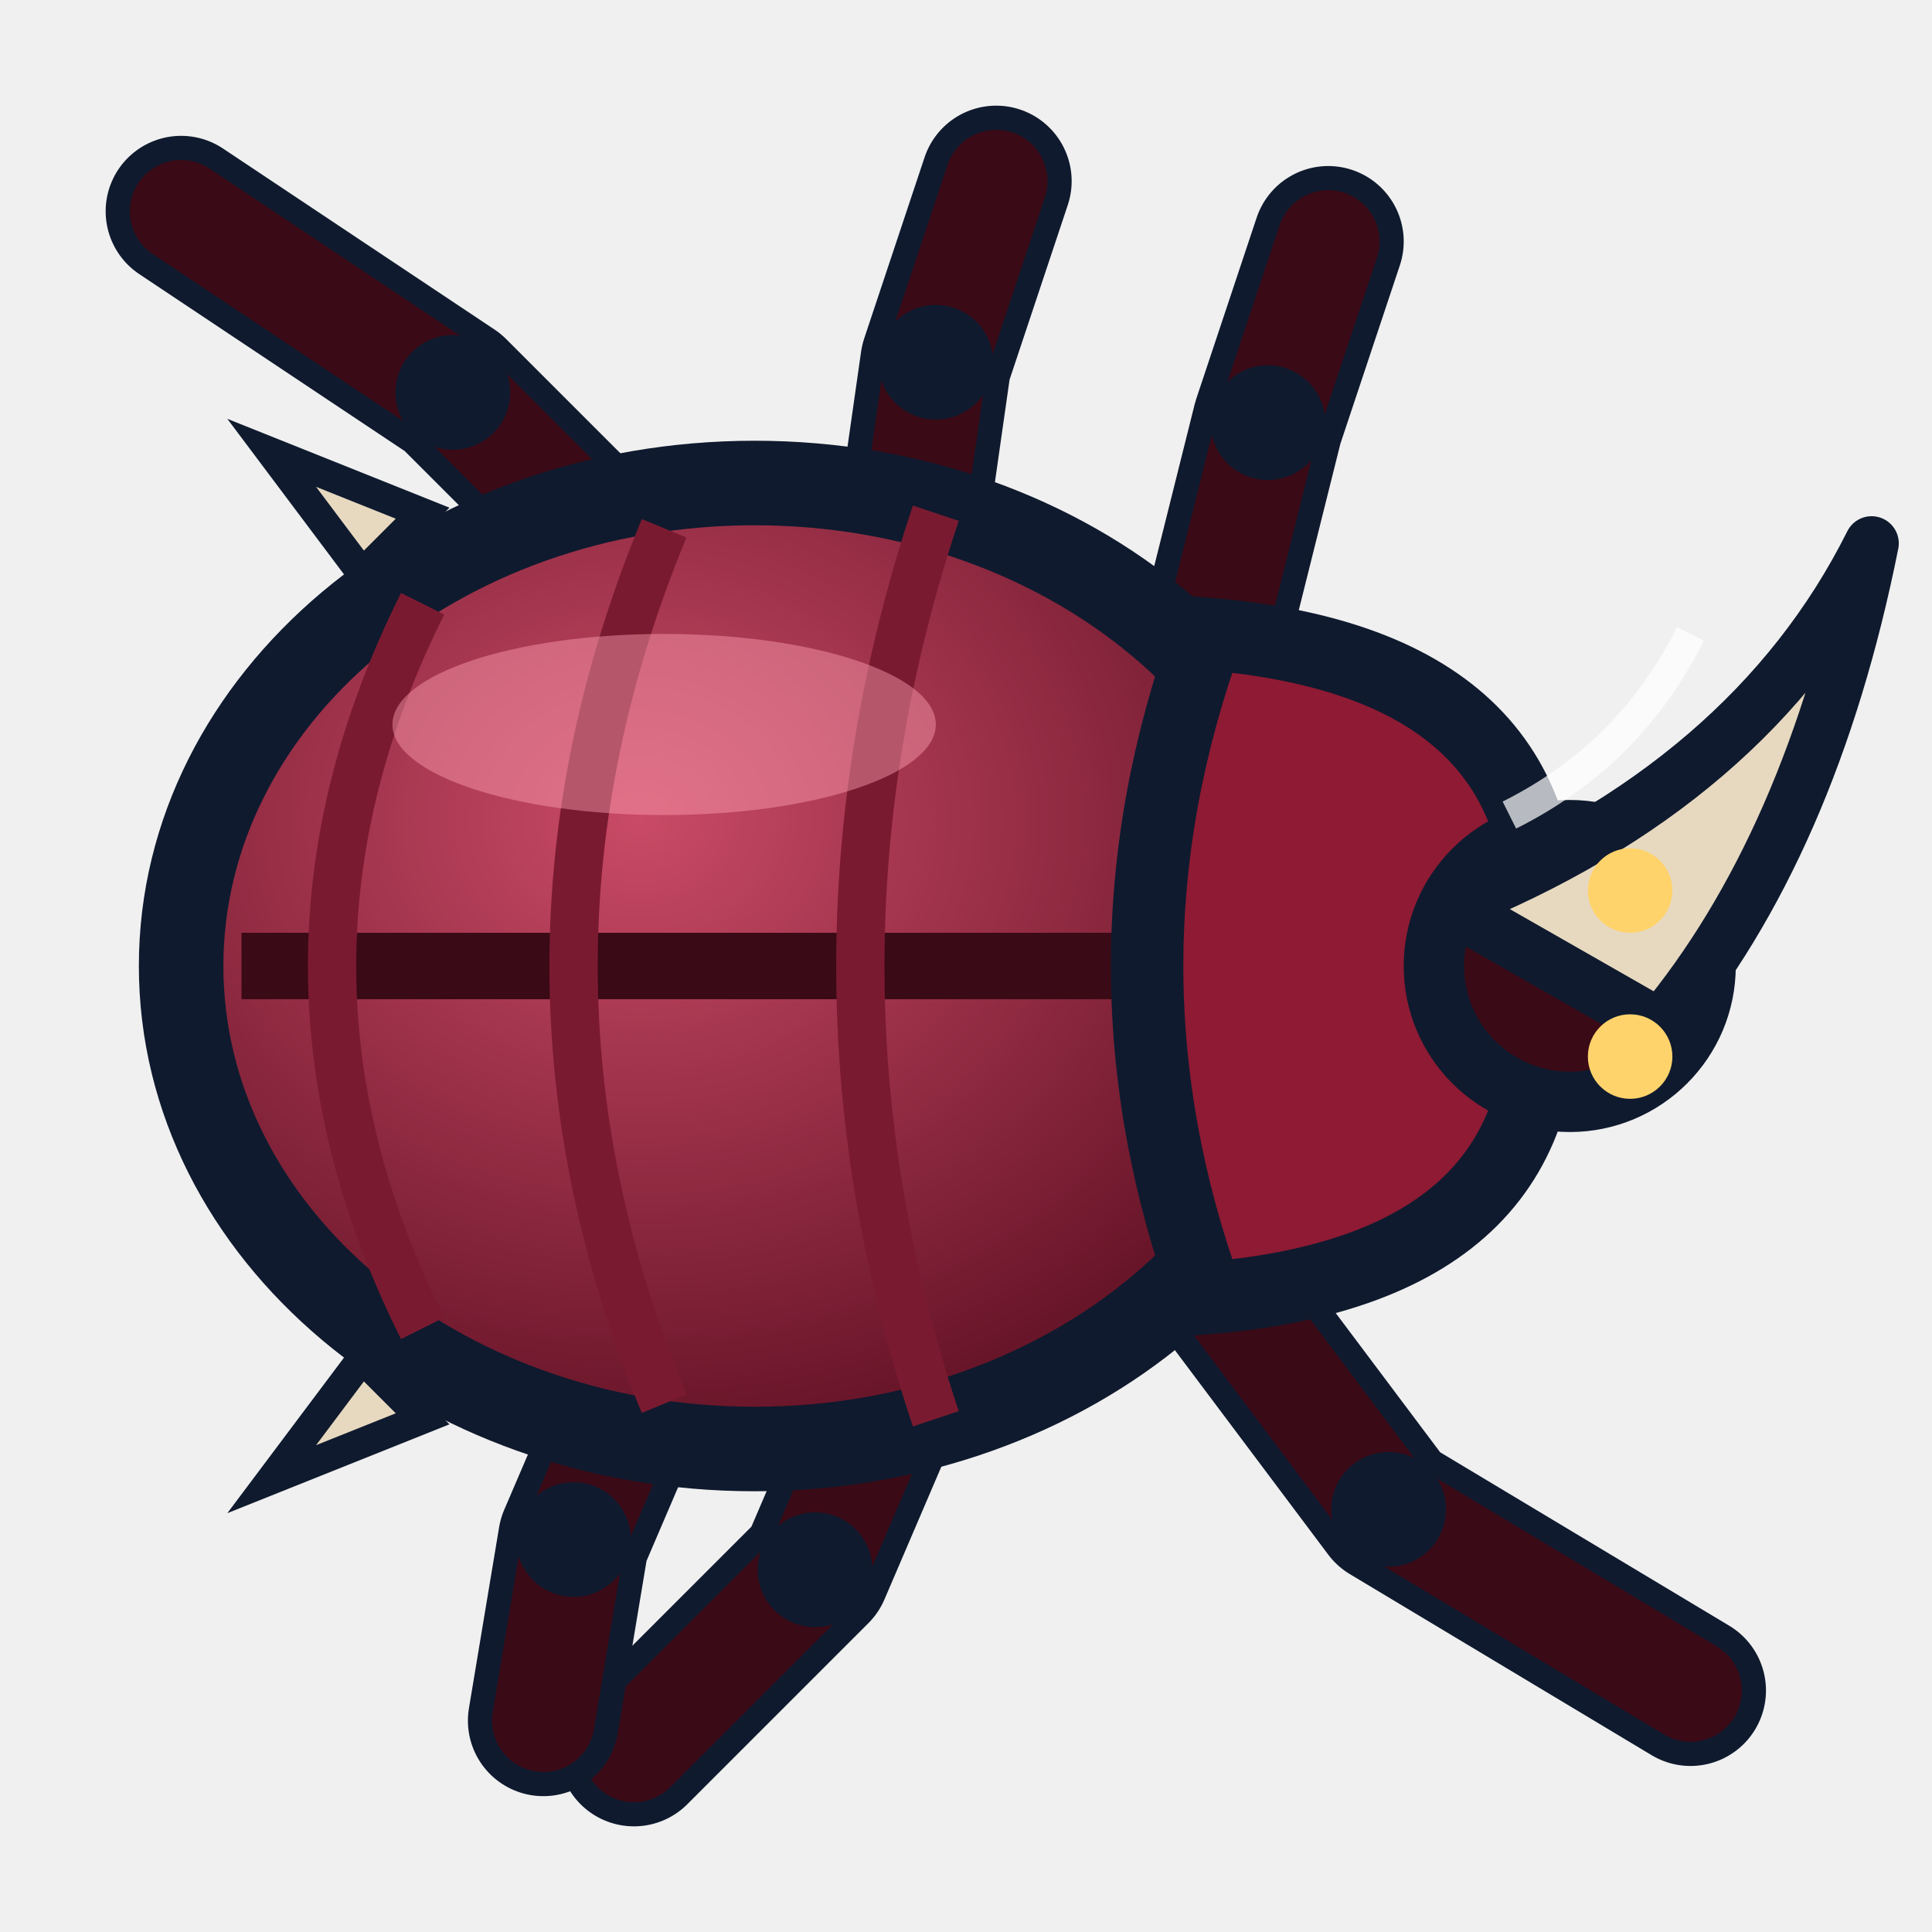
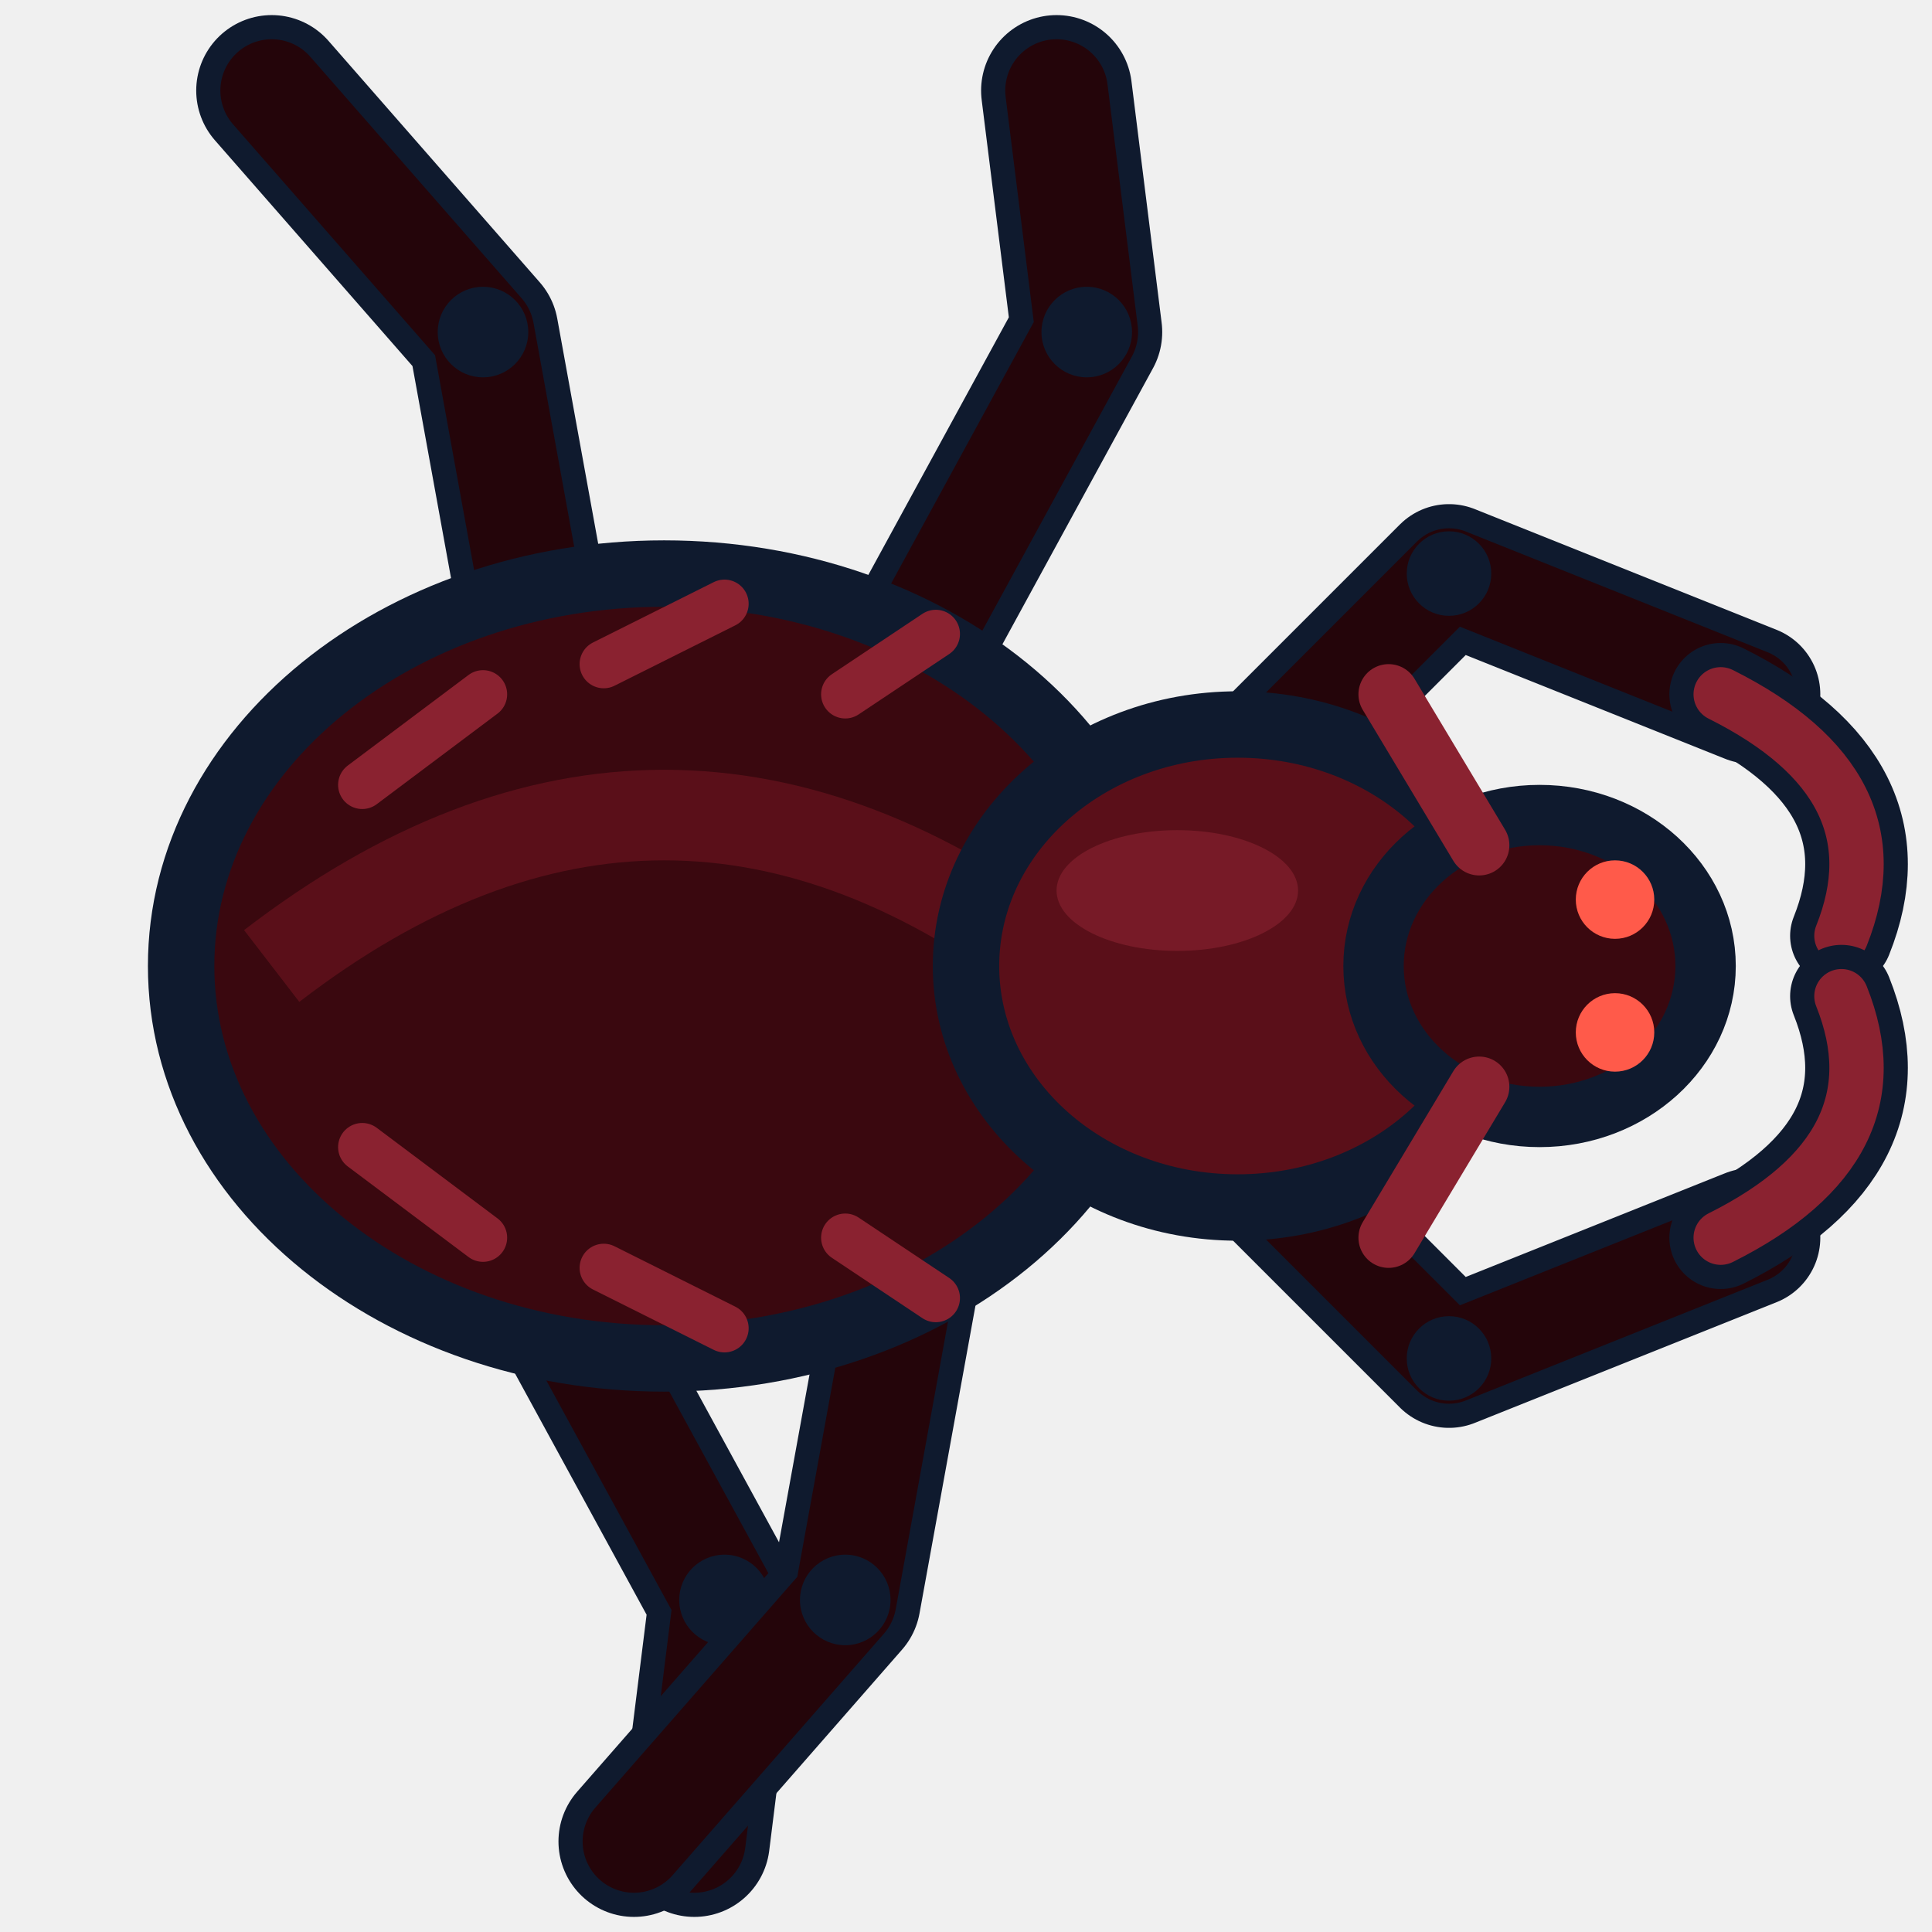
<svg xmlns="http://www.w3.org/2000/svg" viewBox="0 0 64 64">
-   <defs>
-     <radialGradient id="bs" cx="40%" cy="35%" r="70%">
-       <stop offset="0" stop-color="#c94a66" />
-       <stop offset="1" stop-color="#5e0f22" />
-     </radialGradient>
-   </defs>
-   <path d="M40.0 22.0 L42.0 14.0 L44.0 8.0" fill="none" stroke="#0f1a2e" stroke-width="5.0" stroke-linecap="round" stroke-linejoin="round" />
-   <path d="M40.0 22.0 L42.0 14.0 L44.0 8.0" fill="none" stroke="#3a0a16" stroke-width="3.4" stroke-linecap="round" stroke-linejoin="round" />
-   <circle cx="42.0" cy="14.0" r="1.9" fill="#0f1a2e" />
-   <path d="M40.0 42.0 L46.0 50.0 L56.0 56.0" fill="none" stroke="#0f1a2e" stroke-width="5.0" stroke-linecap="round" stroke-linejoin="round" />
-   <path d="M40.0 42.0 L46.0 50.0 L56.0 56.0" fill="none" stroke="#3a0a16" stroke-width="3.4" stroke-linecap="round" stroke-linejoin="round" />
-   <circle cx="46.0" cy="50.0" r="1.9" fill="#0f1a2e" />
-   <path d="M30.0 19.0 L31.0 12.0 L33.0 6.0" fill="none" stroke="#0f1a2e" stroke-width="5.0" stroke-linecap="round" stroke-linejoin="round" />
-   <path d="M30.0 19.0 L31.0 12.0 L33.0 6.0" fill="none" stroke="#3a0a16" stroke-width="3.4" stroke-linecap="round" stroke-linejoin="round" />
-   <circle cx="31.0" cy="12.0" r="1.9" fill="#0f1a2e" />
-   <path d="M30.0 45.0 L27.0 52.0 L21.0 58.0" fill="none" stroke="#0f1a2e" stroke-width="5.0" stroke-linecap="round" stroke-linejoin="round" />
-   <path d="M30.0 45.0 L27.0 52.0 L21.0 58.0" fill="none" stroke="#3a0a16" stroke-width="3.4" stroke-linecap="round" stroke-linejoin="round" />
-   <circle cx="27.0" cy="52.0" r="1.9" fill="#0f1a2e" />
-   <path d="M22.0 20.0 L15.0 13.0 L6.0 7.0" fill="none" stroke="#0f1a2e" stroke-width="5.0" stroke-linecap="round" stroke-linejoin="round" />
-   <path d="M22.0 20.0 L15.0 13.0 L6.0 7.0" fill="none" stroke="#3a0a16" stroke-width="3.4" stroke-linecap="round" stroke-linejoin="round" />
-   <circle cx="15.0" cy="13.0" r="1.9" fill="#0f1a2e" />
-   <path d="M22.0 44.0 L19.0 51.0 L18.0 57.0" fill="none" stroke="#0f1a2e" stroke-width="5.0" stroke-linecap="round" stroke-linejoin="round" />
-   <path d="M22.0 44.0 L19.0 51.0 L18.0 57.0" fill="none" stroke="#3a0a16" stroke-width="3.4" stroke-linecap="round" stroke-linejoin="round" />
-   <circle cx="19.0" cy="51.0" r="1.9" fill="#0f1a2e" />
-   <ellipse cx="25" cy="32" rx="19" ry="16" fill="url(#bs)" stroke="#0f1a2e" stroke-width="2.8" />
-   <path d="M43 32 H8" stroke="#3a0a16" stroke-width="2.2" />
-   <path d="M14 20 q-6 12 0 24 M22 17.5 q-6 14.5 0 29 M31 17 q-5 15 0 30" fill="none" stroke="#7a1a30" stroke-width="1.6" />
-   <ellipse cx="22" cy="24" rx="9" ry="3" fill="#ff9fb2" opacity="0.45" />
-   <g fill="#e7d9c0" stroke="#0f1a2e" stroke-width="1">
-     <path d="M12 19 l-3 -4 l5 2 z" />
-     <path d="M12 45 l-3 4 l5 -2 z" />
-   </g>
-   <path d="M40 21 Q52 22 51 32 Q52 42 40 43 Q36 32 40 21 Z" fill="#8e1a33" stroke="#0f1a2e" stroke-width="2.4" />
-   <circle cx="52" cy="32" r="4.5" fill="#3a0a16" stroke="#0f1a2e" stroke-width="2" />
-   <path d="M48 30 Q58 26 62 18 Q60 28 55 34 Z" fill="#e7d9c0" stroke="#0f1a2e" stroke-width="1.8" stroke-linejoin="round" />
-   <path d="M50 27 q4 -2 6 -6" fill="none" stroke="#fff" stroke-width="1" opacity="0.7" />
-   <circle cx="54" cy="29.5" r="1.4" fill="#ffd36b" />
-   <circle cx="54" cy="35" r="1.4" fill="#ffd36b" />
+   <path d="M18.0 22.0 L16.0 11.0 L9.0 3.0" fill="none" stroke="#0f1a2e" stroke-width="5.0" stroke-linecap="round" stroke-linejoin="round" />
+   <path d="M18.0 22.0 L16.0 11.0 L9.0 3.0" fill="none" stroke="#24050a" stroke-width="3.4" stroke-linecap="round" stroke-linejoin="round" />
+   <circle cx="16.0" cy="11.0" r="1.5" fill="#0f1a2e" />
+   <path d="M18.0 42.0 L24.0 53.0 L23.0 61.0" fill="none" stroke="#0f1a2e" stroke-width="5.0" stroke-linecap="round" stroke-linejoin="round" />
+   <path d="M18.0 42.0 L24.0 53.0 L23.0 61.0" fill="none" stroke="#24050a" stroke-width="3.4" stroke-linecap="round" stroke-linejoin="round" />
+   <circle cx="24.0" cy="53.0" r="1.5" fill="#0f1a2e" />
+   <path d="M30.0 22.0 L36.0 11.0 L35.0 3.0" fill="none" stroke="#0f1a2e" stroke-width="5.0" stroke-linecap="round" stroke-linejoin="round" />
+   <path d="M30.0 22.0 L36.0 11.0 L35.0 3.0" fill="none" stroke="#24050a" stroke-width="3.4" stroke-linecap="round" stroke-linejoin="round" />
+   <circle cx="36.0" cy="11.0" r="1.5" fill="#0f1a2e" />
+   <path d="M30.0 42.0 L28.0 53.0 L21.0 61.0" fill="none" stroke="#0f1a2e" stroke-width="5.0" stroke-linecap="round" stroke-linejoin="round" />
+   <path d="M30.0 42.0 L28.0 53.0 L21.0 61.0" fill="none" stroke="#24050a" stroke-width="3.4" stroke-linecap="round" stroke-linejoin="round" />
+   <circle cx="28.0" cy="53.0" r="1.5" fill="#0f1a2e" />
+   <ellipse cx="22" cy="32" rx="16" ry="13" fill="#3a080f" stroke="#0f1a2e" stroke-width="2.2" />
+   <path d="M9 32 Q22 22 35 32" fill="none" stroke="#5a0f19" stroke-width="3" />
+   <path d="M12 26 L16 23 M20 22 L24 20 M28 23 L31 21 M12 38 L16 41 M20 42 L24 44 M28 41 L31 43" stroke="#8a2230" stroke-width="1.6" stroke-linecap="round" />
+   <path d="M40.0 27.0 L48.0 19.0 L58.0 23.0" fill="none" stroke="#0f1a2e" stroke-width="4.6" stroke-linecap="round" stroke-linejoin="round" />
+   <path d="M40.0 27.0 L48.0 19.0 L58.0 23.0" fill="none" stroke="#24050a" stroke-width="3.0" stroke-linecap="round" stroke-linejoin="round" />
+   <circle cx="48.0" cy="19.0" r="1.4" fill="#0f1a2e" />
+   <path d="M57 23 Q63 26 61 31" fill="none" stroke="#0f1a2e" stroke-width="3.4" stroke-linecap="round" />
+   <path d="M57 23 Q63 26 61 31" fill="none" stroke="#8a2230" stroke-width="1.8" stroke-linecap="round" />
+   <path d="M40.0 37.0 L48.0 45.0 L58.0 41.0" fill="none" stroke="#0f1a2e" stroke-width="4.6" stroke-linecap="round" stroke-linejoin="round" />
+   <path d="M40.0 37.0 L48.0 45.0 L58.0 41.0" fill="none" stroke="#24050a" stroke-width="3.0" stroke-linecap="round" stroke-linejoin="round" />
+   <circle cx="48.0" cy="45.0" r="1.4" fill="#0f1a2e" />
+   <path d="M57 41 Q63 38 61 33" fill="none" stroke="#0f1a2e" stroke-width="3.4" stroke-linecap="round" />
+   <path d="M57 41 Q63 38 61 33" fill="none" stroke="#8a2230" stroke-width="1.8" stroke-linecap="round" />
+   <ellipse cx="41" cy="32" rx="9" ry="8" fill="#5a0f19" stroke="#0f1a2e" stroke-width="2.2" />
+   <ellipse cx="39" cy="29.5" rx="4" ry="2" fill="#8a2230" opacity="0.6" />
+   <ellipse cx="51" cy="32" rx="5.5" ry="5" fill="#3a080f" stroke="#0f1a2e" stroke-width="2" />
+   <circle cx="53.5" cy="29.8" r="1.3" fill="#ff5a4a" />
+   <circle cx="53.5" cy="34.2" r="1.3" fill="#ff5a4a" />
+   <path d="M49 28 L46 23 M49 36 L46 41" stroke="#8a2230" stroke-width="2" stroke-linecap="round" />
</svg>
